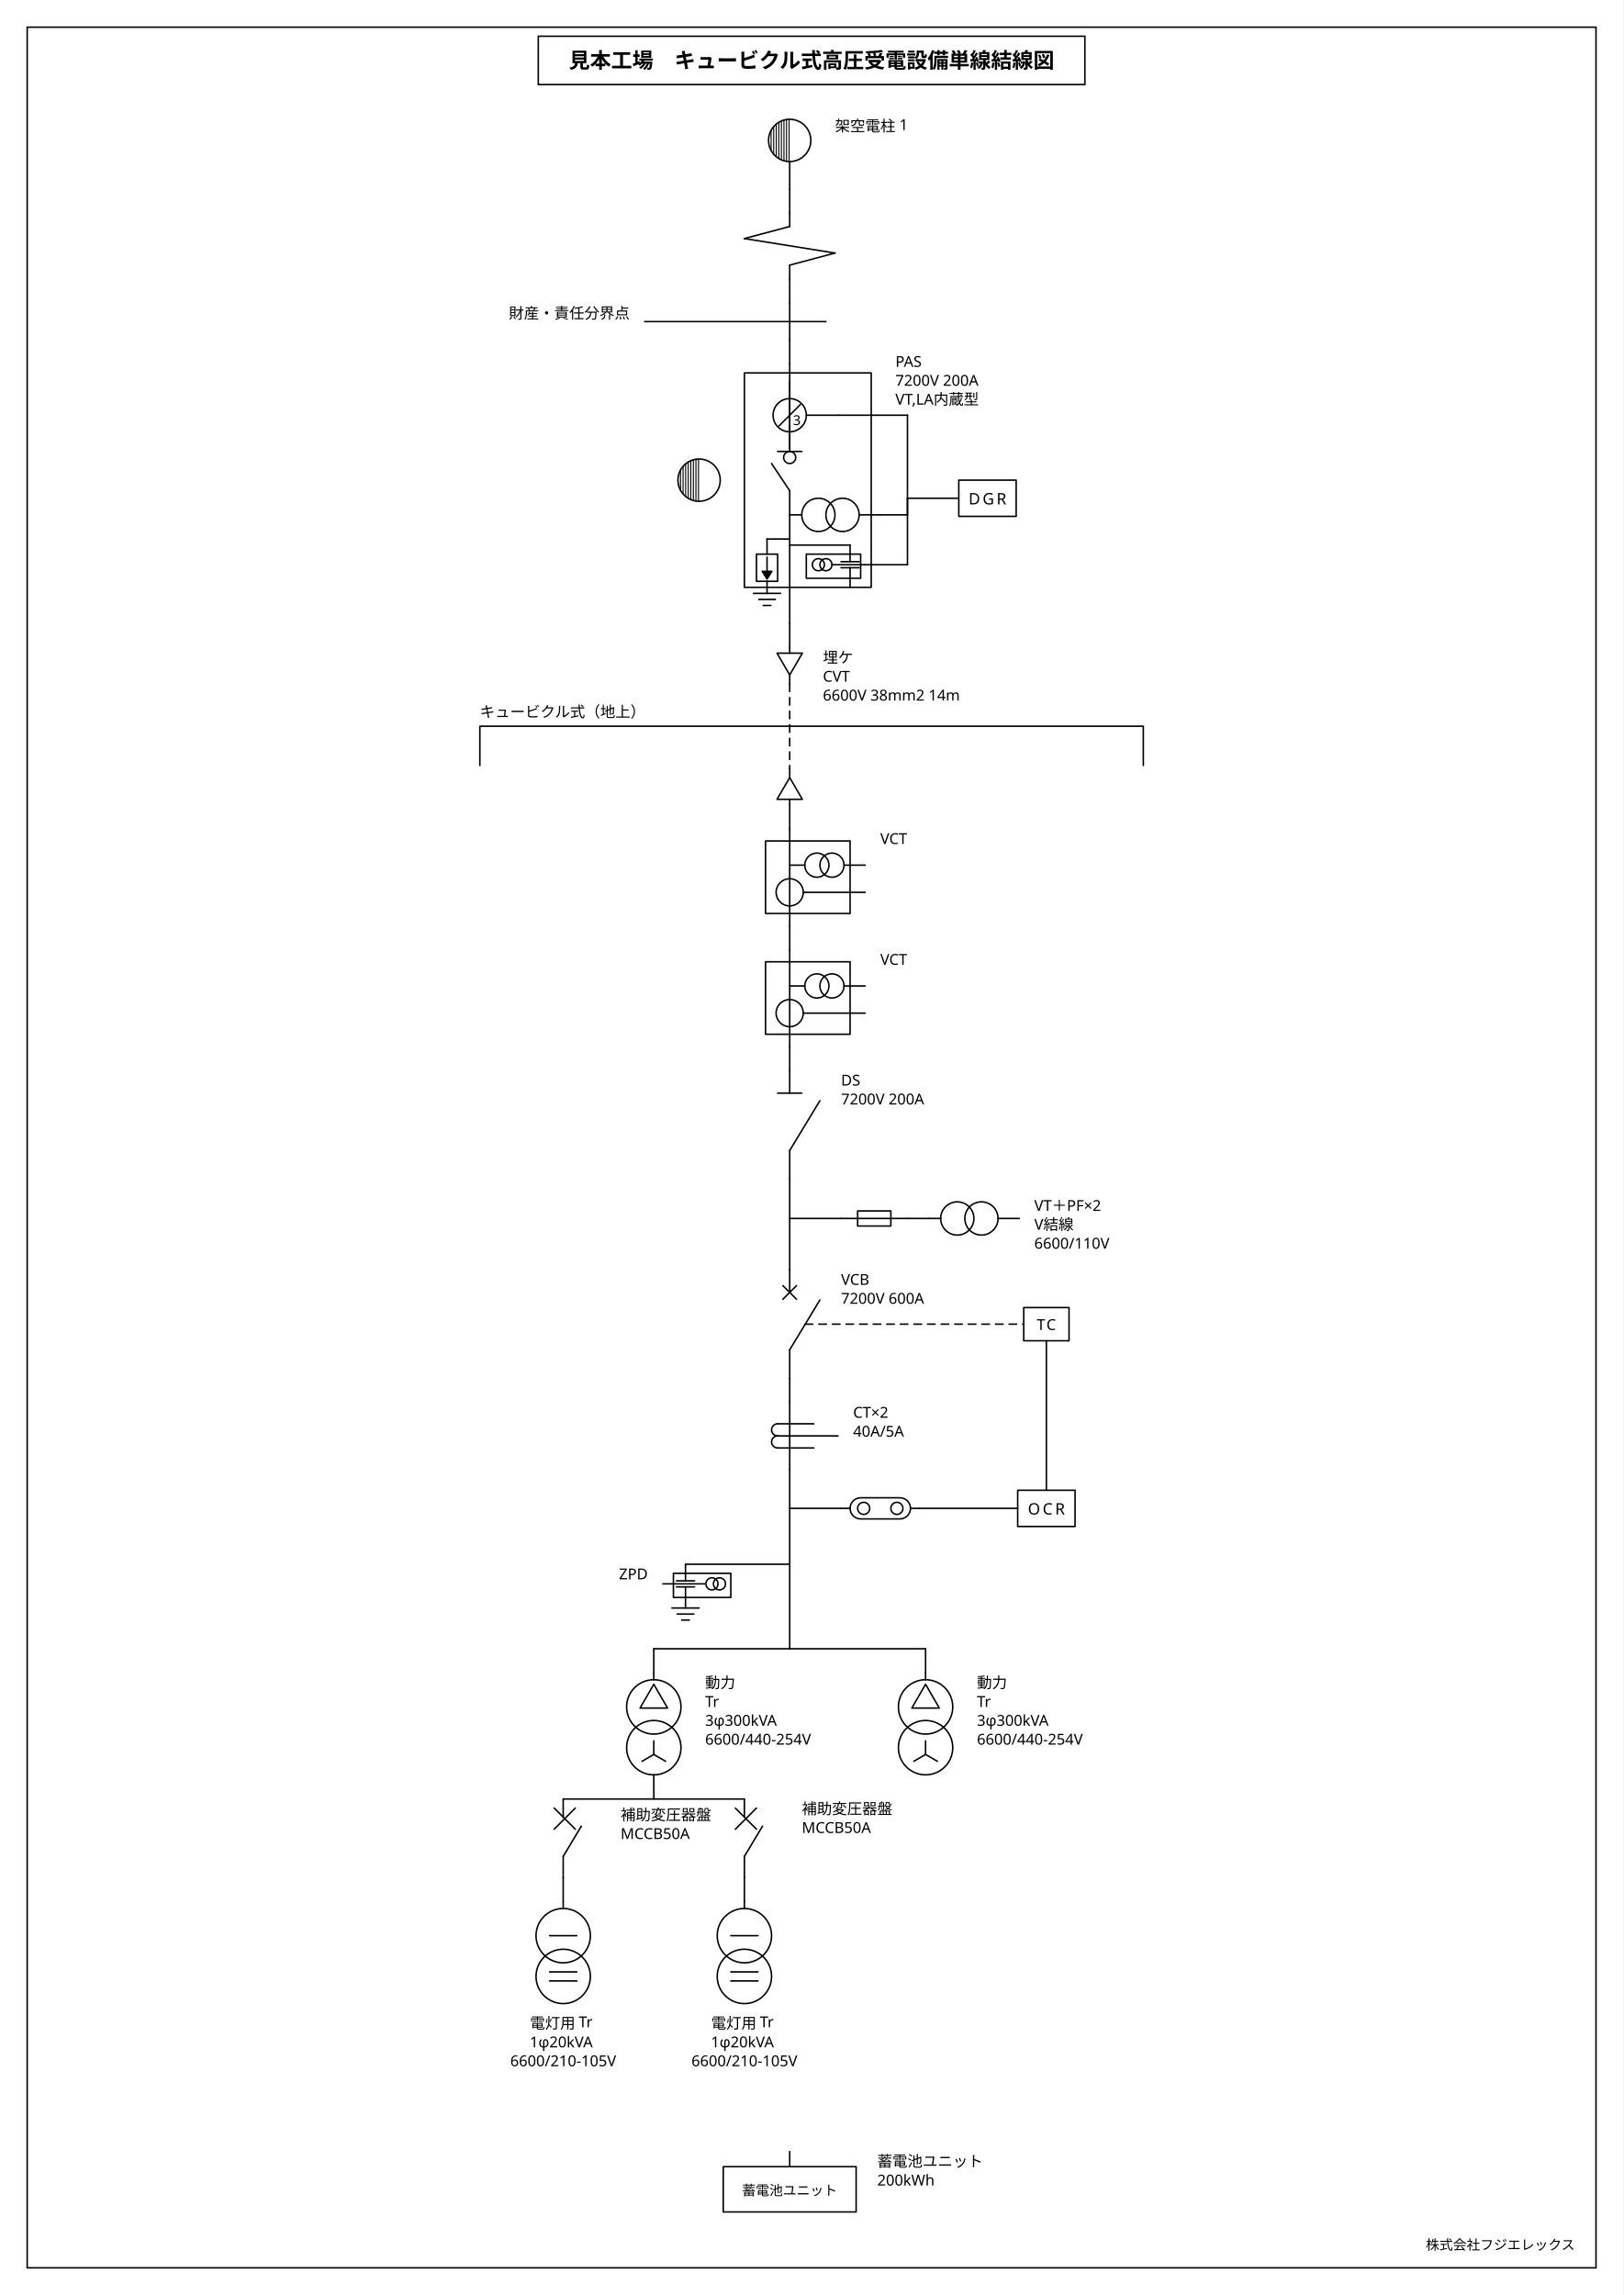
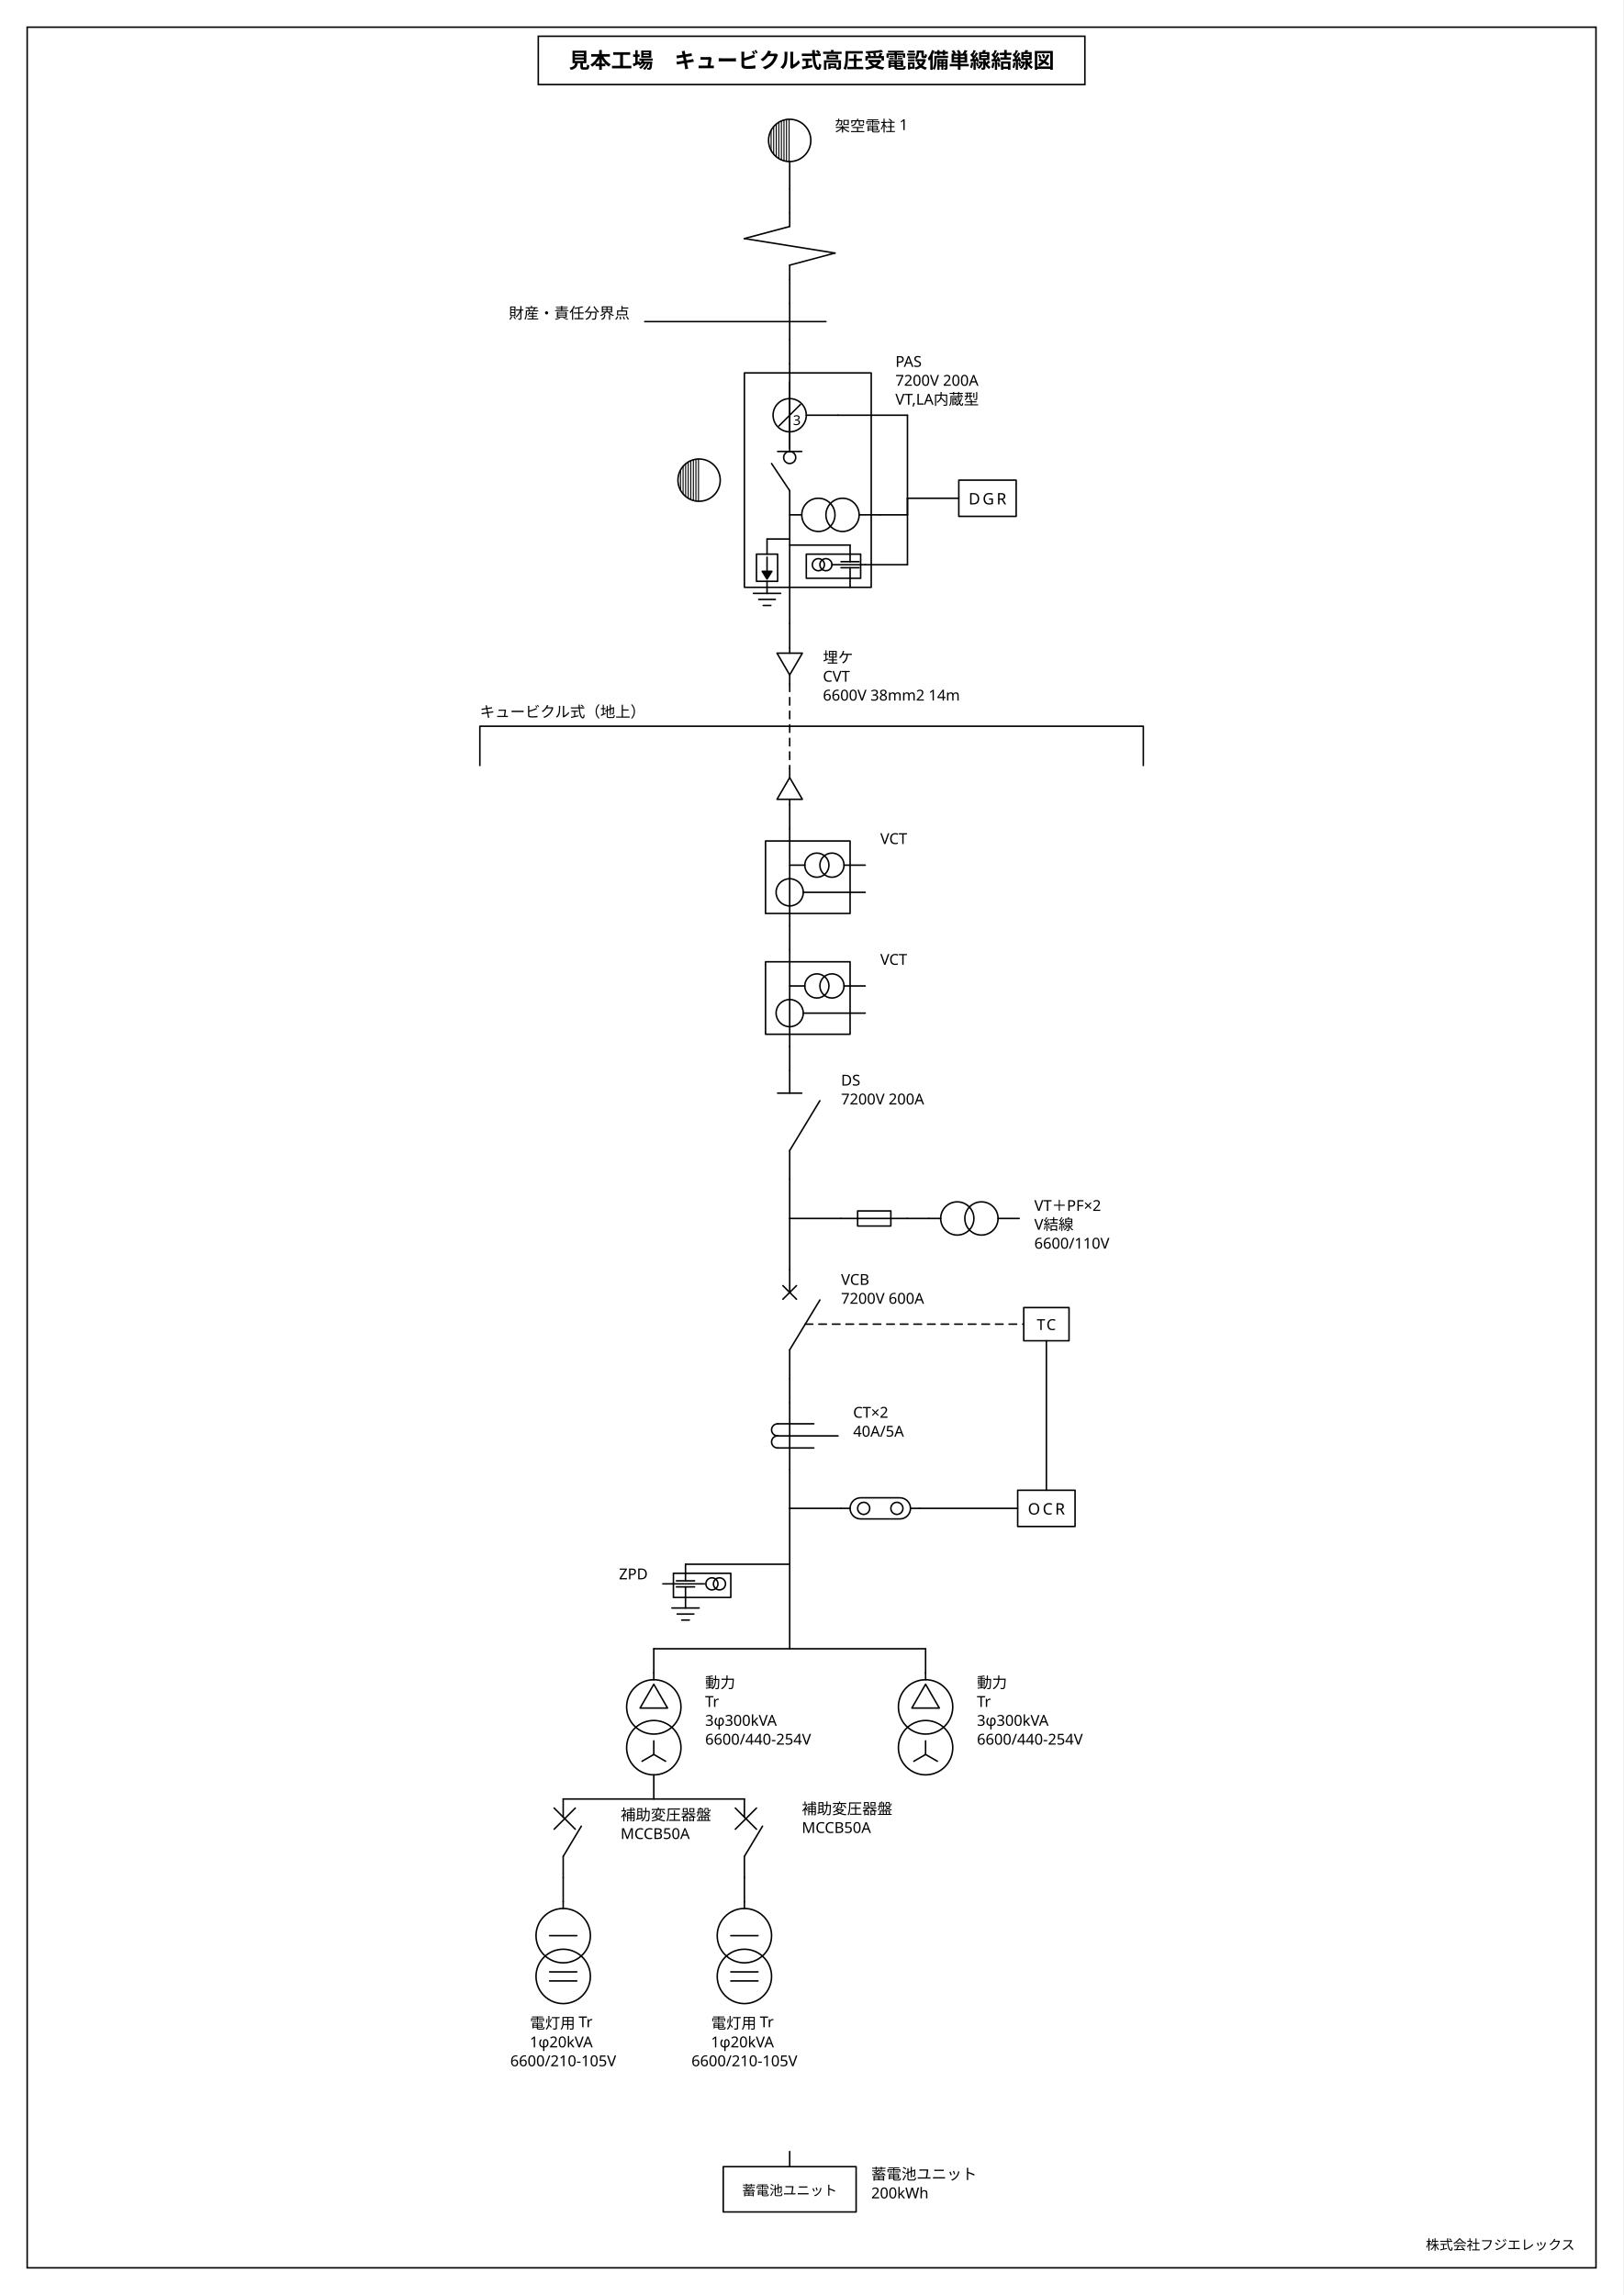
<svg xmlns="http://www.w3.org/2000/svg" viewBox="0 0 1075 1520" width="1075" height="1520">
  <rect x="0" y="0" width="1075" height="1520" fill="#fff" />
  <g stroke="#000" fill="none">
    <rect x="18" y="18" width="1039" height="1484" stroke-width="1" />
    <rect x="356.5" y="24" width="362" height="32" stroke-width="1" />
  </g>
  <text x="537.5" y="45" font-size="14" font-weight="700" text-anchor="middle" font-family="IPAGothic, 'IPAゴシック', 'Noto Sans JP', 'Hiragino Kaku Gothic ProN', 'Yu Gothic', sans-serif" fill="#000">見本工場　キュービクル式高圧受電設備単線結線図</text>
  <text x="1043" y="1490" font-size="9" text-anchor="end" font-family="IPAGothic, 'IPAゴシック', 'Noto Sans JP', 'Hiragino Kaku Gothic ProN', 'Yu Gothic', sans-serif" fill="#000">株式会社フジエレックス</text>
  <g transform="translate(523 77) scale(1)">
    <g stroke="#000" fill="none" stroke-linecap="round" stroke-linejoin="round" color="#000">
      <path d="M -205.2 404 L 234.2 404 M -205.2 404 L -205.2 430 M 234.2 404 L 234.2 430" fill="none" stroke-width="1" />
      <text x="-205.2" y="398" font-size="10" font-family="IPAGothic, 'IPAゴシック', 'Noto Sans JP', 'Hiragino Kaku Gothic ProN', 'Yu Gothic', sans-serif" fill="currentColor" stroke="none">キュービクル式（地上）</text>
      <line x1="0" y1="48" x2="0" y2="64" stroke-width="1" />
      <line x1="0" y1="108" x2="0" y2="124" stroke-width="1" />
      <line x1="0" y1="148" x2="0" y2="164" stroke-width="1" />
      <line x1="0" y1="280" x2="-15" y2="280" stroke-width="1" />
      <line x1="0" y1="284" x2="40" y2="284" stroke-width="1" />
      <line x1="32" y1="198" x2="78" y2="198" stroke-width="1" />
      <line x1="78" y1="198" x2="78" y2="253" stroke-width="1" />
      <line x1="60" y1="264" x2="78" y2="264" stroke-width="1" />
      <line x1="78" y1="264" x2="78" y2="253" stroke-width="1" />
      <line x1="50" y1="297" x2="78" y2="297" stroke-width="1" />
      <line x1="78" y1="297" x2="78" y2="253" stroke-width="1" />
      <line x1="78" y1="253" x2="112" y2="253" stroke-width="1" />
      <line x1="0" y1="336" x2="0" y2="352" stroke-width="1" />
      <line x1="0" y1="376" x2="0" y2="432" stroke-width="1" stroke-dasharray="5 4" />
      <line x1="0" y1="456" x2="0" y2="472" stroke-width="1" />
      <line x1="0" y1="536" x2="0" y2="552" stroke-width="1" />
      <line x1="0" y1="616" x2="0" y2="632" stroke-width="1" />
      <line x1="0" y1="704" x2="0" y2="730" stroke-width="1" />
      <line x1="0" y1="730" x2="34" y2="730" stroke-width="1" />
      <line x1="78" y1="730" x2="92" y2="730" stroke-width="1" />
      <line x1="0" y1="730" x2="0" y2="764" stroke-width="1" />
      <line x1="0" y1="836" x2="0" y2="852" stroke-width="1" />
      <line x1="0" y1="896" x2="0" y2="922" stroke-width="1" />
      <line x1="0" y1="922" x2="34" y2="922" stroke-width="1" />
      <line x1="86" y1="922" x2="151" y2="922" stroke-width="1" />
      <line x1="10.303" y1="800" x2="155" y2="800" stroke-width="1" stroke-dasharray="5 4" />
      <line x1="170" y1="811" x2="170" y2="910" stroke-width="1" />
      <line x1="0" y1="922" x2="0" y2="959" stroke-width="1" />
      <line x1="0" y1="959" x2="-69" y2="959" stroke-width="1" />
      <line x1="0" y1="959" x2="0" y2="1015" stroke-width="1" />
      <line x1="-90" y1="1015" x2="90" y2="1015" stroke-width="1" />
      <line x1="-90" y1="1015" x2="-90" y2="1031" stroke-width="1" />
      <line x1="90" y1="1015" x2="90" y2="1031" stroke-width="1" />
      <line x1="-90" y1="1098.5" x2="-90" y2="1114.5" stroke-width="1" />
      <line x1="-150" y1="1114.5" x2="-30" y2="1114.5" stroke-width="1" />
      <line x1="-150" y1="1166.5" x2="-150" y2="1182.5" stroke-width="1" />
      <line x1="-30" y1="1166.5" x2="-30" y2="1182.5" stroke-width="1" />
      <g transform="translate(-16 0)">
        <circle cx="16" cy="16" r="14" fill="none" stroke-width="1" />
        <line x1="3.7" y1="9.313" x2="3.7" y2="22.687" stroke-width="0.7" />
        <line x1="5.4" y1="6.855" x2="5.4" y2="25.145" stroke-width="0.7" />
        <line x1="7.1" y1="5.193" x2="7.1" y2="26.807" stroke-width="0.7" />
        <line x1="8.8" y1="3.993" x2="8.8" y2="28.007" stroke-width="0.7" />
        <line x1="10.5" y1="3.126" x2="10.5" y2="28.874" stroke-width="0.7" />
        <line x1="12.2" y1="2.526" x2="12.2" y2="29.474" stroke-width="0.7" />
        <line x1="13.9" y1="2.158" x2="13.9" y2="29.842" stroke-width="0.7" />
        <line x1="15.6" y1="2.006" x2="15.6" y2="29.994" stroke-width="0.7" />
        <line x1="16" y1="30" x2="16" y2="48" stroke-width="1" />
      </g>
      <text x="30" y="10" font-size="10" text-anchor="start" font-family="IPAGothic, 'IPAゴシック', 'Noto Sans JP', 'Hiragino Kaku Gothic ProN', 'Yu Gothic', sans-serif" fill="currentColor" stroke="none">
        <tspan x="30" dy="0">架空電柱 1</tspan>
      </text>
      <g transform="translate(-30 64)">
        <line x1="30" y1="0" x2="30" y2="9" stroke-width="1" />
        <line x1="30" y1="9" x2="0" y2="17" stroke-width="1" />
        <line x1="0" y1="17" x2="60" y2="26.6" stroke-width="1" />
        <line x1="60" y1="26.6" x2="30" y2="34.6" stroke-width="1" />
        <line x1="30" y1="34.6" x2="30" y2="44" stroke-width="1" />
      </g>
      <g transform="translate(-96 124)">
        <line x1="96" y1="0" x2="96" y2="24" stroke-width="1" />
        <line x1="0" y1="12" x2="120" y2="12" stroke-width="1" />
      </g>
      <text x="-106" y="134" font-size="10" text-anchor="end" font-family="IPAGothic, 'IPAゴシック', 'Noto Sans JP', 'Hiragino Kaku Gothic ProN', 'Yu Gothic', sans-serif" fill="currentColor" stroke="none">
        <tspan x="-106" dy="0">財産・責任分界点</tspan>
      </text>
      <g transform="translate(-36 164)">
        <line x1="36" y1="0" x2="36" y2="6" stroke-width="1" />
        <rect x="6" y="6" width="84" height="142" fill="none" stroke-width="1" />
        <line x1="36" y1="6" x2="36" y2="58" stroke-width="1" />
        <line x1="28" y1="58" x2="44" y2="58" stroke-width="1" />
        <circle cx="36" cy="62" r="4" fill="none" stroke-width="1" />
        <line x1="36" y1="84" x2="24" y2="66" stroke-width="1" />
        <line x1="36" y1="84" x2="36" y2="172" stroke-width="1" />
      </g>
      <text x="70" y="166" font-size="10" text-anchor="start" font-family="IPAGothic, 'IPAゴシック', 'Noto Sans JP', 'Hiragino Kaku Gothic ProN', 'Yu Gothic', sans-serif" fill="currentColor" stroke="none">
        <tspan x="70" dy="0">PAS</tspan>
        <tspan x="70" dy="12.5">7200V 200A</tspan>
        <tspan x="70" dy="12.5">VT,LA内蔵型</tspan>
      </text>
      <g transform="translate(-76 225)">
        <circle cx="16" cy="16" r="14" fill="none" stroke-width="1" />
        <line x1="3.7" y1="9.313" x2="3.7" y2="22.687" stroke-width="0.7" />
        <line x1="5.4" y1="6.855" x2="5.4" y2="25.145" stroke-width="0.7" />
        <line x1="7.1" y1="5.193" x2="7.1" y2="26.807" stroke-width="0.7" />
        <line x1="8.8" y1="3.993" x2="8.8" y2="28.007" stroke-width="0.7" />
        <line x1="10.5" y1="3.126" x2="10.5" y2="28.874" stroke-width="0.7" />
        <line x1="12.2" y1="2.526" x2="12.2" y2="29.474" stroke-width="0.7" />
        <line x1="13.9" y1="2.158" x2="13.9" y2="29.842" stroke-width="0.7" />
        <line x1="15.6" y1="2.006" x2="15.6" y2="29.994" stroke-width="0.7" />
      </g>
      <g transform="translate(-20 176)">
        <line x1="20" y1="0" x2="20" y2="44" stroke-width="1" />
        <circle cx="20" cy="22" r="11" fill="none" stroke-width="1" />
        <line x1="12.929" y1="29.071" x2="27.071" y2="14.929" stroke-width="1" />
        <text x="24.75" y="25" font-size="9" text-anchor="middle" dominant-baseline="central" font-family="IPAGothic, 'IPAゴシック', 'Noto Sans JP', 'Hiragino Kaku Gothic ProN', 'Yu Gothic', sans-serif" fill="currentColor" stroke="none">3</text>
        <line x1="31" y1="22" x2="52" y2="22" stroke-width="1" />
      </g>
      <g transform="translate(0 249)">
        <line x1="0" y1="15" x2="8" y2="15" stroke-width="1" />
        <circle cx="19" cy="15" r="11" fill="none" stroke-width="1" />
        <circle cx="35" cy="15" r="11" fill="none" stroke-width="1" />
        <line x1="46" y1="15" x2="60" y2="15" stroke-width="1" />
      </g>
      <g transform="translate(-35 280)">
        <line x1="20" y1="0" x2="20" y2="10" stroke-width="1" />
        <rect x="13" y="10" width="14" height="18" fill="none" stroke-width="1" />
        <line x1="20" y1="12" x2="20" y2="23" stroke-width="1" />
        <polygon points="16.8,21.38 20,26.5 23.2,21.38" fill="currentColor" stroke-width="1" />
        <line x1="20" y1="28" x2="20" y2="36" stroke-width="1" />
        <line x1="11" y1="36" x2="29" y2="36" stroke-width="1" />
        <line x1="14.5" y1="40" x2="25.5" y2="40" stroke-width="1" />
        <line x1="17.5" y1="44" x2="22.5" y2="44" stroke-width="1" />
      </g>
      <g transform="translate(10 284)">
        <line x1="30" y1="0" x2="30" y2="11" stroke-width="1" />
        <rect x="1" y="6" width="36" height="16" fill="none" stroke-width="1" />
        <line x1="24" y1="11" x2="36" y2="11" stroke-width="1" />
        <line x1="24" y1="15" x2="36" y2="15" stroke-width="1" />
        <line x1="30" y1="15" x2="30" y2="28" stroke-width="1" />
        <line x1="18" y1="13" x2="40" y2="13" stroke-width="1" />
        <circle cx="9" cy="13" r="4" fill="none" stroke-width="1" />
        <circle cx="14" cy="13" r="4" fill="none" stroke-width="1" />
      </g>
      <g transform="translate(112 241)">
        <rect x="0" y="0" width="38" height="24" fill="none" stroke-width="1" />
        <text x="19" y="12" font-size="10.5" text-anchor="middle" dominant-baseline="central" font-family="IPAGothic, 'IPAゴシック', 'Noto Sans JP', 'Hiragino Kaku Gothic ProN', 'Yu Gothic', sans-serif" letter-spacing="1.6" fill="currentColor" stroke="none">DGR</text>
      </g>
      <g transform="translate(-12 352)">
        <line x1="12" y1="0" x2="12" y2="3.6" stroke-width="1" />
        <polygon points="3.6,3.6 20.4,3.6 12,18" fill="none" stroke-width="1" />
        <line x1="12" y1="18" x2="12" y2="24" stroke-width="1" />
      </g>
      <text x="22" y="362" font-size="10" text-anchor="start" font-family="IPAGothic, 'IPAゴシック', 'Noto Sans JP', 'Hiragino Kaku Gothic ProN', 'Yu Gothic', sans-serif" fill="currentColor" stroke="none">
        <tspan x="22" dy="0">埋ケ</tspan>
        <tspan x="22" dy="12.5">CVT</tspan>
        <tspan x="22" dy="12.5">6600V 38mm2 14m</tspan>
      </text>
      <g transform="translate(-12 432) rotate(180 12 12)">
        <line x1="12" y1="0" x2="12" y2="3.6" stroke-width="1" />
        <polygon points="3.6,3.6 20.4,3.6 12,18" fill="none" stroke-width="1" />
        <line x1="12" y1="18" x2="12" y2="24" stroke-width="1" />
      </g>
      <g transform="translate(-22 472)">
        <line x1="22" y1="0" x2="22" y2="64" stroke-width="1" />
        <rect x="6" y="8" width="56" height="48" fill="none" stroke-width="1" />
        <line x1="22" y1="24" x2="32" y2="24" stroke-width="1" />
        <circle cx="40" cy="24" r="8" fill="none" stroke-width="1" />
        <circle cx="50" cy="24" r="8" fill="none" stroke-width="1" />
        <line x1="58" y1="24" x2="72" y2="24" stroke-width="1" />
        <circle cx="22" cy="42" r="9" fill="none" stroke-width="1" />
        <line x1="31" y1="42" x2="72" y2="42" stroke-width="1" />
      </g>
      <text x="60" y="482" font-size="10" text-anchor="start" font-family="IPAGothic, 'IPAゴシック', 'Noto Sans JP', 'Hiragino Kaku Gothic ProN', 'Yu Gothic', sans-serif" fill="currentColor" stroke="none">
        <tspan x="60" dy="0">VCT</tspan>
      </text>
      <g transform="translate(-22 552)">
        <line x1="22" y1="0" x2="22" y2="64" stroke-width="1" />
        <rect x="6" y="8" width="56" height="48" fill="none" stroke-width="1" />
        <line x1="22" y1="24" x2="32" y2="24" stroke-width="1" />
        <circle cx="40" cy="24" r="8" fill="none" stroke-width="1" />
        <circle cx="50" cy="24" r="8" fill="none" stroke-width="1" />
        <line x1="58" y1="24" x2="72" y2="24" stroke-width="1" />
        <circle cx="22" cy="42" r="9" fill="none" stroke-width="1" />
        <line x1="31" y1="42" x2="72" y2="42" stroke-width="1" />
      </g>
      <text x="60" y="562" font-size="10" text-anchor="start" font-family="IPAGothic, 'IPAゴシック', 'Noto Sans JP', 'Hiragino Kaku Gothic ProN', 'Yu Gothic', sans-serif" fill="currentColor" stroke="none">
        <tspan x="60" dy="0">VCT</tspan>
      </text>
      <g transform="translate(-24 632)">
        <line x1="24" y1="0" x2="24" y2="15" stroke-width="1" />
        <line x1="16" y1="15" x2="32" y2="15" stroke-width="1" />
        <line x1="24" y1="53" x2="44" y2="20" stroke-width="1" />
        <line x1="24" y1="53" x2="24" y2="72" stroke-width="1" />
      </g>
      <text x="34" y="642" font-size="10" text-anchor="start" font-family="IPAGothic, 'IPAゴシック', 'Noto Sans JP', 'Hiragino Kaku Gothic ProN', 'Yu Gothic', sans-serif" fill="currentColor" stroke="none">
        <tspan x="34" dy="0">DS</tspan>
        <tspan x="34" dy="12.5">7200V 200A</tspan>
      </text>
      <g transform="translate(36 708) rotate(-90 20 22)">
        <line x1="20" y1="0" x2="20" y2="44" stroke-width="1" />
        <rect x="15" y="11" width="10" height="22" fill="none" stroke-width="1" />
      </g>
      <g transform="translate(92 715)">
        <line x1="0" y1="15" x2="8" y2="15" stroke-width="1" />
        <circle cx="19" cy="15" r="11" fill="none" stroke-width="1" />
        <circle cx="35" cy="15" r="11" fill="none" stroke-width="1" />
        <line x1="46" y1="15" x2="60" y2="15" stroke-width="1" />
      </g>
      <text x="162" y="725" font-size="10" text-anchor="start" font-family="IPAGothic, 'IPAゴシック', 'Noto Sans JP', 'Hiragino Kaku Gothic ProN', 'Yu Gothic', sans-serif" fill="currentColor" stroke="none">
        <tspan x="162" dy="0">VT＋PF×2</tspan>
        <tspan x="162" dy="12.5">V結線</tspan>
        <tspan x="162" dy="12.5">6600/110V</tspan>
      </text>
      <g transform="translate(-24 764)">
        <line x1="24" y1="0" x2="24" y2="15" stroke-width="1" />
        <line x1="19.5" y1="10.5" x2="28.5" y2="19.5" stroke-width="1" />
        <line x1="28.5" y1="10.5" x2="19.5" y2="19.5" stroke-width="1" />
        <line x1="24" y1="53" x2="44" y2="20" stroke-width="1" />
        <line x1="24" y1="53" x2="24" y2="72" stroke-width="1" />
      </g>
      <text x="34" y="774" font-size="10" text-anchor="start" font-family="IPAGothic, 'IPAゴシック', 'Noto Sans JP', 'Hiragino Kaku Gothic ProN', 'Yu Gothic', sans-serif" fill="currentColor" stroke="none">
        <tspan x="34" dy="0">VCB</tspan>
        <tspan x="34" dy="12.5">7200V 600A</tspan>
      </text>
      <g transform="translate(-24 852)">
        <line x1="24" y1="0" x2="24" y2="44" stroke-width="1" />
        <line x1="16" y1="14" x2="40" y2="14" stroke-width="1" />
        <line x1="16" y1="30" x2="40" y2="30" stroke-width="1" />
        <line x1="16" y1="22" x2="56" y2="22" stroke-width="1" />
        <path d="M 16 14 A 4 4 0 0 0 16 22" fill="none" stroke-width="1" />
        <path d="M 16 22 A 4 4 0 0 0 16 30" fill="none" stroke-width="1" />
      </g>
      <text x="42" y="862" font-size="10" text-anchor="start" font-family="IPAGothic, 'IPAゴシック', 'Noto Sans JP', 'Hiragino Kaku Gothic ProN', 'Yu Gothic', sans-serif" fill="currentColor" stroke="none">
        <tspan x="42" dy="0">CT×2</tspan>
        <tspan x="42" dy="12.5">40A/5A</tspan>
      </text>
      <g transform="translate(34 911)">
        <line x1="0" y1="11" x2="6" y2="11" stroke-width="1" />
        <rect x="6" y="4" width="40" height="14" rx="7" fill="none" stroke-width="1" />
        <circle cx="15" cy="11" r="4" fill="none" stroke-width="1" />
        <circle cx="37" cy="11" r="4" fill="none" stroke-width="1" />
        <line x1="46" y1="11" x2="52" y2="11" stroke-width="1" />
      </g>
      <g transform="translate(151 910)">
        <rect x="0" y="0" width="38" height="24" fill="none" stroke-width="1" />
        <text x="19" y="12" font-size="10.5" text-anchor="middle" dominant-baseline="central" font-family="IPAGothic, 'IPAゴシック', 'Noto Sans JP', 'Hiragino Kaku Gothic ProN', 'Yu Gothic', sans-serif" letter-spacing="1.6" fill="currentColor" stroke="none">OCR</text>
      </g>
      <g transform="translate(155 789)">
        <rect x="0" y="0" width="30" height="22" fill="none" stroke-width="1" />
        <text x="15" y="11" font-size="10" text-anchor="middle" dominant-baseline="central" font-family="IPAGothic, 'IPAゴシック', 'Noto Sans JP', 'Hiragino Kaku Gothic ProN', 'Yu Gothic', sans-serif" letter-spacing="1" fill="currentColor" stroke="none">TC</text>
      </g>
      <g transform="translate(-84 959)">
        <line x1="15" y1="0" x2="15" y2="11" stroke-width="1" />
        <rect x="7" y="6" width="38" height="16" fill="none" stroke-width="1" />
        <line x1="9" y1="11" x2="21" y2="11" stroke-width="1" />
        <line x1="9" y1="15" x2="21" y2="15" stroke-width="1" />
        <line x1="15" y1="15" x2="15" y2="29" stroke-width="1" />
        <line x1="6" y1="29" x2="24" y2="29" stroke-width="1" />
        <line x1="9.5" y1="33" x2="20.5" y2="33" stroke-width="1" />
        <line x1="12.5" y1="37" x2="17.5" y2="37" stroke-width="1" />
        <line x1="0" y1="13" x2="27.5" y2="13" stroke-width="1" />
        <circle cx="32.5" cy="13" r="4" fill="none" stroke-width="1" />
        <circle cx="37.5" cy="13" r="4" fill="none" stroke-width="1" />
      </g>
      <text x="-94" y="969" font-size="10" text-anchor="end" font-family="IPAGothic, 'IPAゴシック', 'Noto Sans JP', 'Hiragino Kaku Gothic ProN', 'Yu Gothic', sans-serif" fill="currentColor" stroke="none">
        <tspan x="-94" dy="0">ZPD</tspan>
      </text>
      <g transform="translate(-114 1031)">
        <line x1="24" y1="0" x2="24" y2="4.5" stroke-width="1" />
        <circle cx="24" cy="22.5" r="18" fill="none" stroke-width="1" />
        <circle cx="24" cy="49.5" r="18" fill="none" stroke-width="1" />
        <polygon points="24,7.5 33.093,23.25 14.907,23.25" fill="none" stroke-width="1" />
        <line x1="24" y1="54" x2="24" y2="45" stroke-width="1" />
        <line x1="24" y1="54" x2="31.794" y2="58.5" stroke-width="1" />
        <line x1="24" y1="54" x2="16.206" y2="58.5" stroke-width="1" />
      </g>
      <text x="-56" y="1041" font-size="10" text-anchor="start" font-family="IPAGothic, 'IPAゴシック', 'Noto Sans JP', 'Hiragino Kaku Gothic ProN', 'Yu Gothic', sans-serif" fill="currentColor" stroke="none">
        <tspan x="-56" dy="0">動力</tspan>
        <tspan x="-56" dy="12.5">Tr</tspan>
        <tspan x="-56" dy="12.5">3φ300kVA</tspan>
        <tspan x="-56" dy="12.5">6600/440-254V</tspan>
      </text>
      <g transform="translate(66 1031)">
        <line x1="24" y1="0" x2="24" y2="4.5" stroke-width="1" />
        <circle cx="24" cy="22.5" r="18" fill="none" stroke-width="1" />
        <circle cx="24" cy="49.5" r="18" fill="none" stroke-width="1" />
        <polygon points="24,7.5 33.093,23.25 14.907,23.25" fill="none" stroke-width="1" />
        <line x1="24" y1="54" x2="24" y2="45" stroke-width="1" />
        <line x1="24" y1="54" x2="31.794" y2="58.5" stroke-width="1" />
        <line x1="24" y1="54" x2="16.206" y2="58.5" stroke-width="1" />
      </g>
      <text x="124" y="1041" font-size="10" text-anchor="start" font-family="IPAGothic, 'IPAゴシック', 'Noto Sans JP', 'Hiragino Kaku Gothic ProN', 'Yu Gothic', sans-serif" fill="currentColor" stroke="none">
        <tspan x="124" dy="0">動力</tspan>
        <tspan x="124" dy="12.5">Tr</tspan>
        <tspan x="124" dy="12.5">3φ300kVA</tspan>
        <tspan x="124" dy="12.5">6600/440-254V</tspan>
      </text>
      <g transform="translate(-166 1114.5)">
        <line x1="16" y1="0" x2="16" y2="12" stroke-width="1" />
        <line x1="10" y1="6" x2="24" y2="20" stroke-width="1" />
        <line x1="24" y1="6" x2="10" y2="20" stroke-width="1" />
        <line x1="16" y1="38" x2="28" y2="18" stroke-width="1" />
        <line x1="16" y1="38" x2="16" y2="52" stroke-width="1" />
      </g>
      <text x="-112" y="1128.5" font-size="10" text-anchor="start" font-family="IPAGothic, 'IPAゴシック', 'Noto Sans JP', 'Hiragino Kaku Gothic ProN', 'Yu Gothic', sans-serif" fill="currentColor" stroke="none">
        <tspan x="-112" dy="0">補助変圧器盤</tspan>
        <tspan x="-112" dy="12.5">MCCB50A</tspan>
      </text>
      <g transform="translate(-174 1182.5)">
        <line x1="24" y1="0" x2="24" y2="4.5" stroke-width="1" />
        <circle cx="24" cy="22.5" r="18" fill="none" stroke-width="1" />
        <circle cx="24" cy="49.5" r="18" fill="none" stroke-width="1" />
        <line x1="15" y1="22.5" x2="33" y2="22.5" stroke-width="1" />
        <line x1="15" y1="46.5" x2="33" y2="46.5" stroke-width="1" />
        <line x1="15" y1="52.5" x2="33" y2="52.5" stroke-width="1" />
      </g>
      <text x="-150" y="1266.5" font-size="10" text-anchor="middle" font-family="IPAGothic, 'IPAゴシック', 'Noto Sans JP', 'Hiragino Kaku Gothic ProN', 'Yu Gothic', sans-serif" fill="currentColor" stroke="none">
        <tspan x="-150" dy="0">電灯用 Tr</tspan>
        <tspan x="-150" dy="12.5">1φ20kVA</tspan>
        <tspan x="-150" dy="12.5">6600/210-105V</tspan>
      </text>
      <g transform="translate(-46 1114.5)">
        <line x1="16" y1="0" x2="16" y2="12" stroke-width="1" />
        <line x1="10" y1="6" x2="24" y2="20" stroke-width="1" />
        <line x1="24" y1="6" x2="10" y2="20" stroke-width="1" />
        <line x1="16" y1="38" x2="28" y2="18" stroke-width="1" />
        <line x1="16" y1="38" x2="16" y2="52" stroke-width="1" />
      </g>
      <text x="8" y="1124.5" font-size="10" text-anchor="start" font-family="IPAGothic, 'IPAゴシック', 'Noto Sans JP', 'Hiragino Kaku Gothic ProN', 'Yu Gothic', sans-serif" fill="currentColor" stroke="none">
        <tspan x="8" dy="0">補助変圧器盤</tspan>
        <tspan x="8" dy="12.5">MCCB50A</tspan>
      </text>
      <g transform="translate(-54 1182.5)">
        <line x1="24" y1="0" x2="24" y2="4.5" stroke-width="1" />
        <circle cx="24" cy="22.5" r="18" fill="none" stroke-width="1" />
        <circle cx="24" cy="49.5" r="18" fill="none" stroke-width="1" />
        <line x1="15" y1="22.5" x2="33" y2="22.5" stroke-width="1" />
        <line x1="15" y1="46.5" x2="33" y2="46.5" stroke-width="1" />
        <line x1="15" y1="52.5" x2="33" y2="52.5" stroke-width="1" />
      </g>
      <text x="-30" y="1266.5" font-size="10" text-anchor="middle" font-family="IPAGothic, 'IPAゴシック', 'Noto Sans JP', 'Hiragino Kaku Gothic ProN', 'Yu Gothic', sans-serif" fill="currentColor" stroke="none">
        <tspan x="-30" dy="0">電灯用 Tr</tspan>
        <tspan x="-30" dy="12.5">1φ20kVA</tspan>
        <tspan x="-30" dy="12.5">6600/210-105V</tspan>
      </text>
      <g transform="translate(-48 1348)">
        <line x1="48" y1="0" x2="48" y2="10" stroke-width="1" />
        <rect x="4" y="10" width="88" height="30" fill="none" stroke-width="1" />
        <text x="48" y="25" font-size="9" text-anchor="middle" dominant-baseline="central" font-family="IPAGothic, 'IPAゴシック', 'Noto Sans JP', 'Hiragino Kaku Gothic ProN', 'Yu Gothic', sans-serif" fill="currentColor" stroke="none">蓄電池ユニット</text>
      </g>
-       <text x="58" y="1358" font-size="10" text-anchor="start" font-family="IPAGothic, 'IPAゴシック', 'Noto Sans JP', 'Hiragino Kaku Gothic ProN', 'Yu Gothic', sans-serif" fill="currentColor" stroke="none">
-         <tspan x="58" dy="0">蓄電池ユニット</tspan>
-         <tspan x="58" dy="12.5">200kWh</tspan>
+       <text x="54" y="1366.5" font-size="10" text-anchor="start" font-family="IPAGothic, 'IPAゴシック', 'Noto Sans JP', 'Hiragino Kaku Gothic ProN', 'Yu Gothic', sans-serif" fill="currentColor" stroke="none">
+         <tspan x="54" dy="0">蓄電池ユニット</tspan>
+         <tspan x="54" dy="12.5">200kWh</tspan>
      </text>
    </g>
  </g>
</svg>
